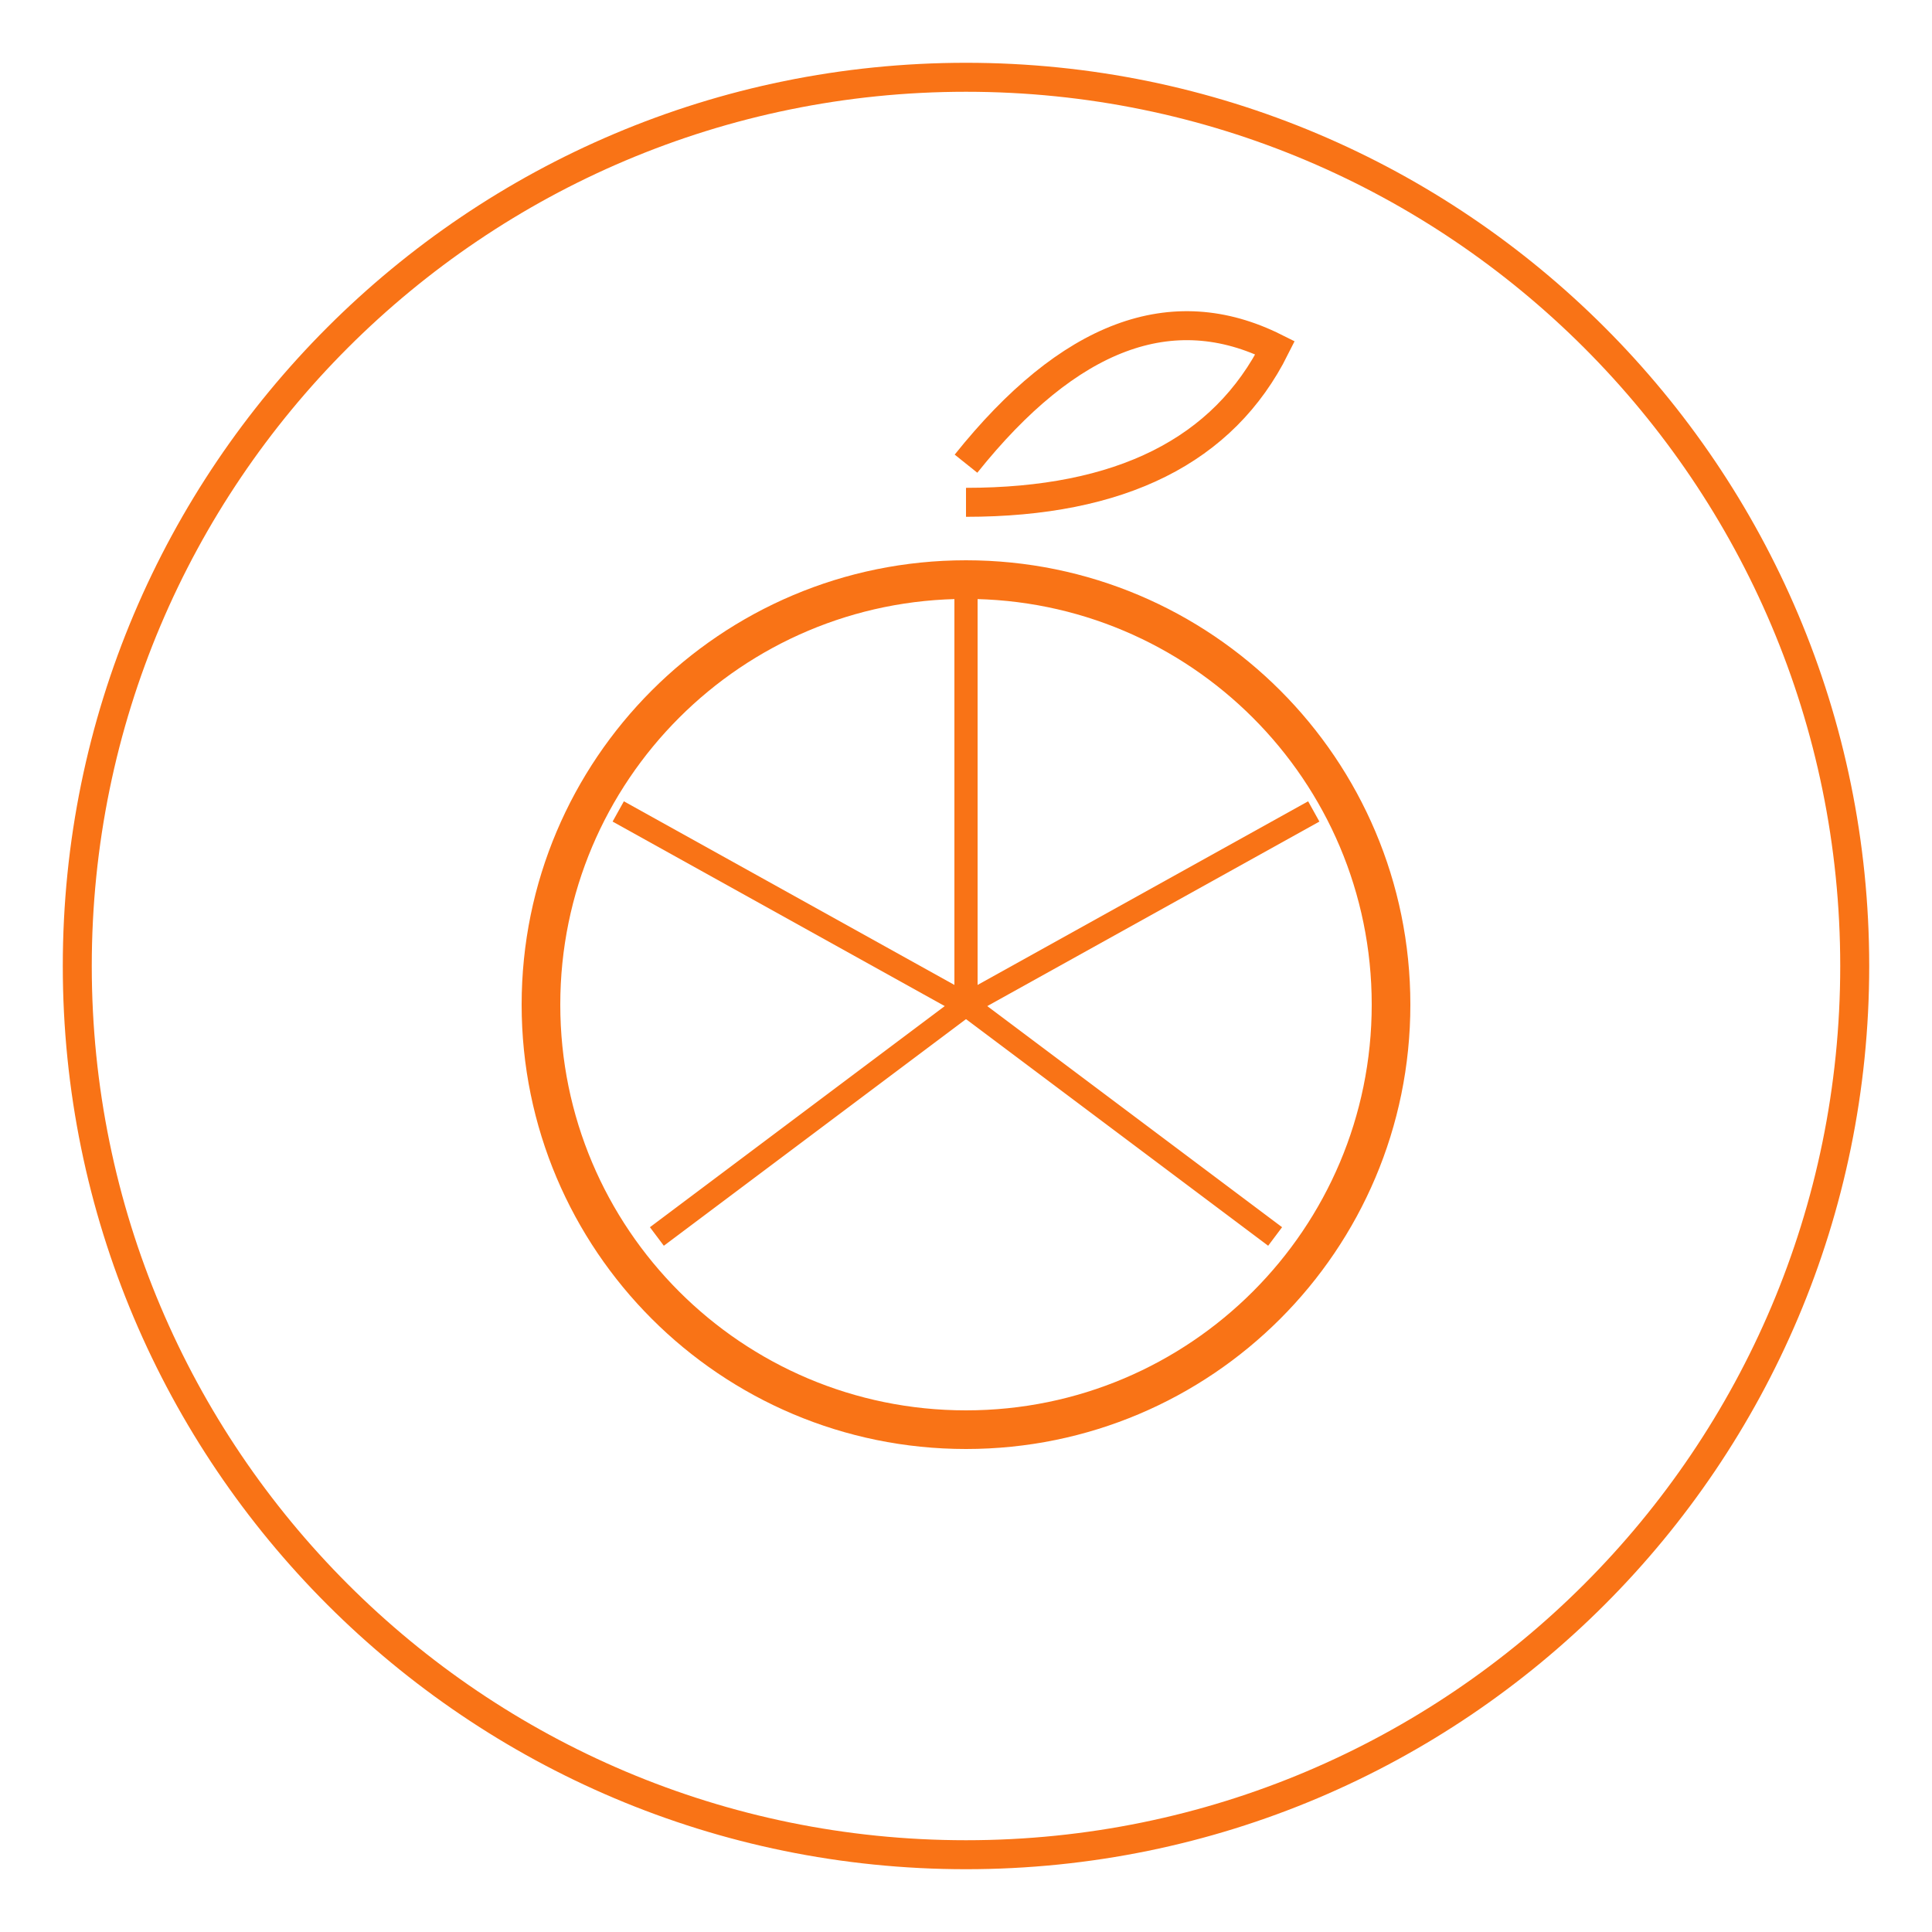
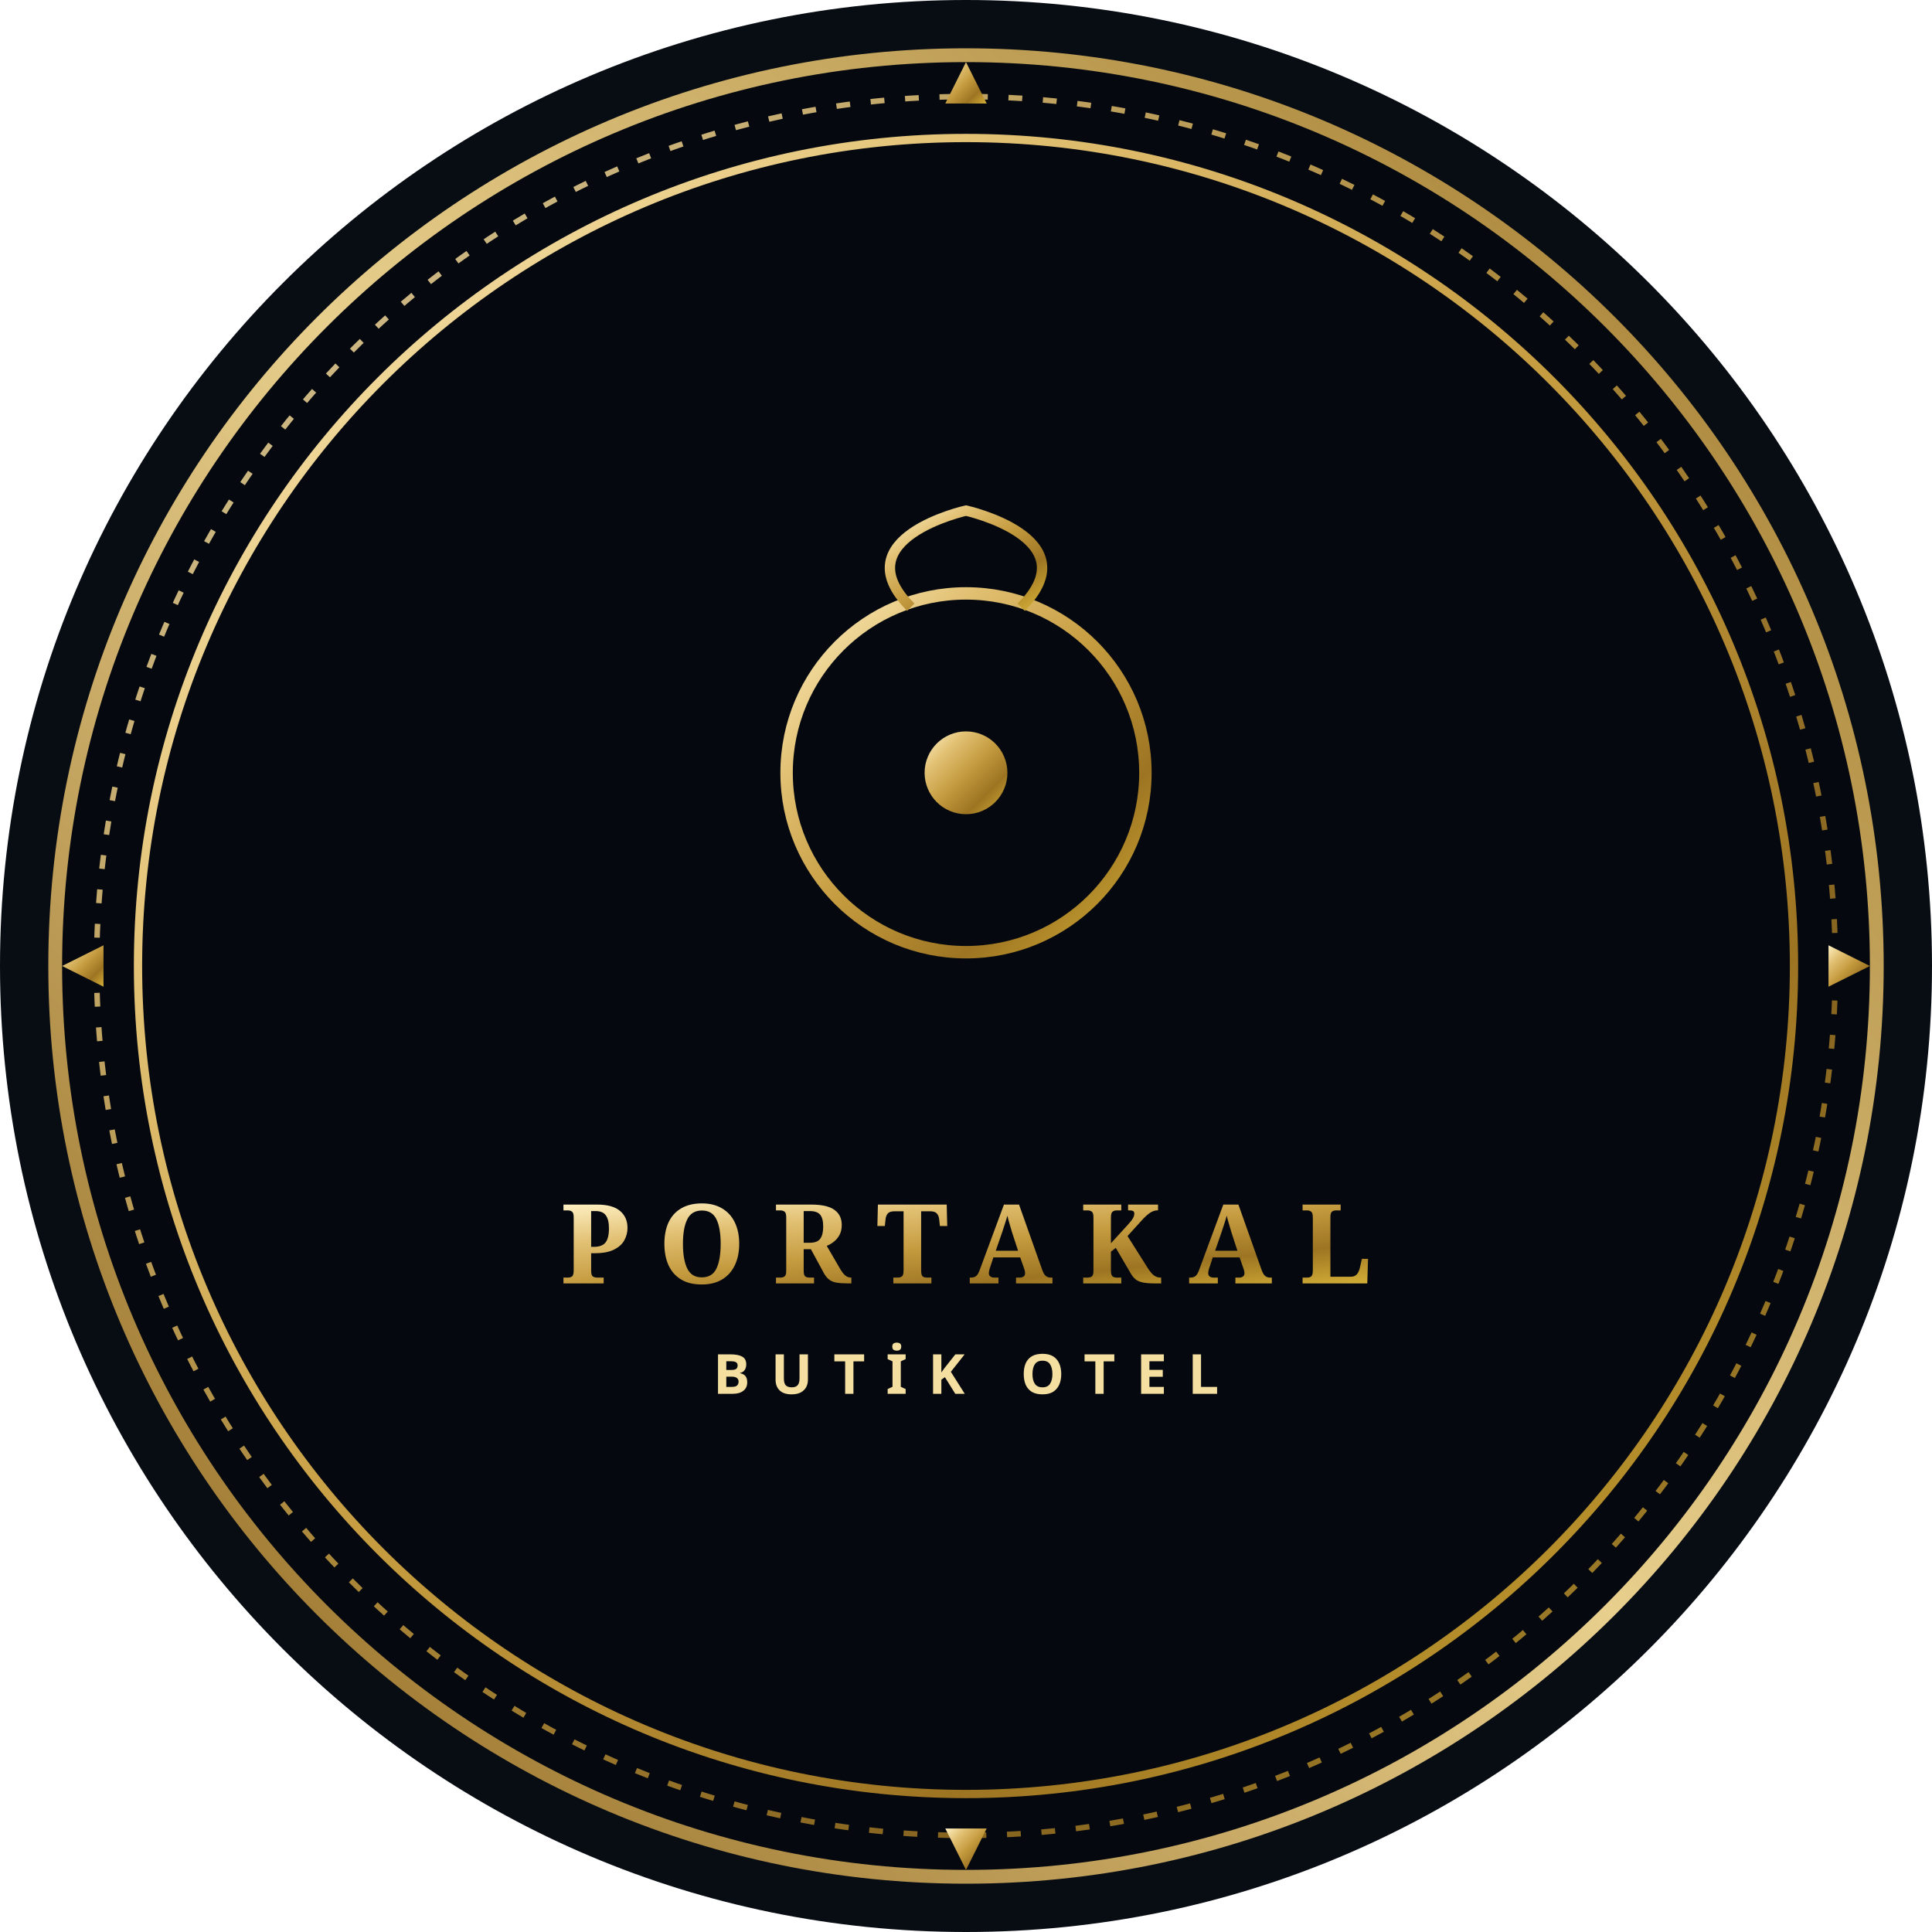
- <svg xmlns="http://www.w3.org/2000/svg" viewBox="0 0 100 100" width="100%" height="100%" color="#f97316">
+ <svg xmlns="http://www.w3.org/2000/svg" viewBox="0 0 280 280" width="100%" height="100%">
  <defs>
-     <linearGradient id="goldGrad-portakal-butik-otel" x1="0%" y1="0%" x2="100%" y2="100%">
-       <stop offset="0%" stop-color="#f97316" />
-       <stop offset="100%" stop-color="#7c2d12" />
+     <linearGradient id="goldLuxury" x1="0%" y1="0%" x2="100%" y2="100%">
+       <stop offset="0%" stop-color="#fff1c5" />
+       <stop offset="25%" stop-color="#e2c174" />
+       <stop offset="50%" stop-color="#c59b3f" />
+       <stop offset="75%" stop-color="#9d7422" />
+       <stop offset="100%" stop-color="#d4af37" />
    </linearGradient>
+     <linearGradient id="goldRing" x1="0%" y1="100%" x2="100%" y2="0%">
+       <stop offset="0%" stop-color="#8a6118" />
+       <stop offset="50%" stop-color="#e8cf8d" />
+       <stop offset="100%" stop-color="#9a7324" />
+     </linearGradient>
+     <linearGradient id="emeraldLuxury" x1="0%" y1="0%" x2="100%" y2="100%">
+       <stop offset="0%" stop-color="#1b4d39" />
+       <stop offset="50%" stop-color="#0c2b20" />
+       <stop offset="100%" stop-color="#051610" />
+     </linearGradient>
+     <filter id="glow" x="-20%" y="-20%" width="140%" height="140%">
+       <feGaussianBlur stdDeviation="2" result="blur" />
+       <feComposite in="SourceGraphic" in2="blur" operator="over" />
+     </filter>
  </defs>
-   <g fill="none" stroke="currentColor">
-     <circle cx="50" cy="50" r="46" fill="none" stroke="currentColor" stroke-width="1.5" />
-     <circle cx="50" cy="52" r="22" fill="none" stroke="currentColor" stroke-width="2" />
-     <path d="M50 24 Q58 14 66 18 Q62 26 50 26" fill="none" stroke="currentColor" stroke-width="1.5" />
-     <path d="M50 52 L50 30" stroke="currentColor" stroke-width="1.2" />
-     <path d="M50 52 L68 42" stroke="currentColor" stroke-width="1.2" />
-     <path d="M50 52 L66 64" stroke="currentColor" stroke-width="1.2" />
-     <path d="M50 52 L34 64" stroke="currentColor" stroke-width="1.2" />
-     <path d="M50 52 L32 42" stroke="currentColor" stroke-width="1.2" />
+   <rect width="280" height="280" rx="140" fill="#080d14" />
+   <circle cx="140" cy="140" r="132" fill="#05090f" stroke="url(#goldRing)" stroke-width="2" />
+   <circle cx="140" cy="140" r="126" fill="none" stroke="url(#goldLuxury)" stroke-width="0.8" stroke-dasharray="2 3" opacity="0.85" />
+   <circle cx="140" cy="140" r="120" fill="none" stroke="url(#goldLuxury)" stroke-width="1.2" />
+   <polygon points="140,9 143,15 137,15" fill="url(#goldLuxury)" />
+   <polygon points="140,271 143,265 137,265" fill="url(#goldLuxury)" />
+   <polygon points="9,140 15,143 15,137" fill="url(#goldLuxury)" />
+   <polygon points="271,140 265,143 265,137" fill="url(#goldLuxury)" />
+   <g transform="translate(140, 110)">
+     <circle cx="0" cy="2" r="26" fill="none" stroke="url(#goldLuxury)" stroke-width="1.8" />
+     <circle cx="0" cy="2" r="6" fill="url(#goldLuxury)" />
+     <path d="M-8 -22 C-18 -32 0 -36 0 -36 C0 -36 18 -32 8 -22" fill="none" stroke="url(#goldLuxury)" stroke-width="1.5" />
+     <line x1="0" y1="-36" x2="0" y2="-22" stroke="url(#goldLuxury)" stroke-width="1.5" />
  </g>
+   <text x="140" y="186" font-family="'Cinzel', serif" font-size="16" font-weight="700" fill="url(#goldLuxury)" text-anchor="middle" letter-spacing="4">PORTAKAL</text>
+   <text x="140" y="202" font-family="'Plus Jakarta Sans', sans-serif" font-size="8" font-weight="700" fill="#f5dfa0" text-anchor="middle" letter-spacing="3">BUTİK OTEL</text>
</svg>
